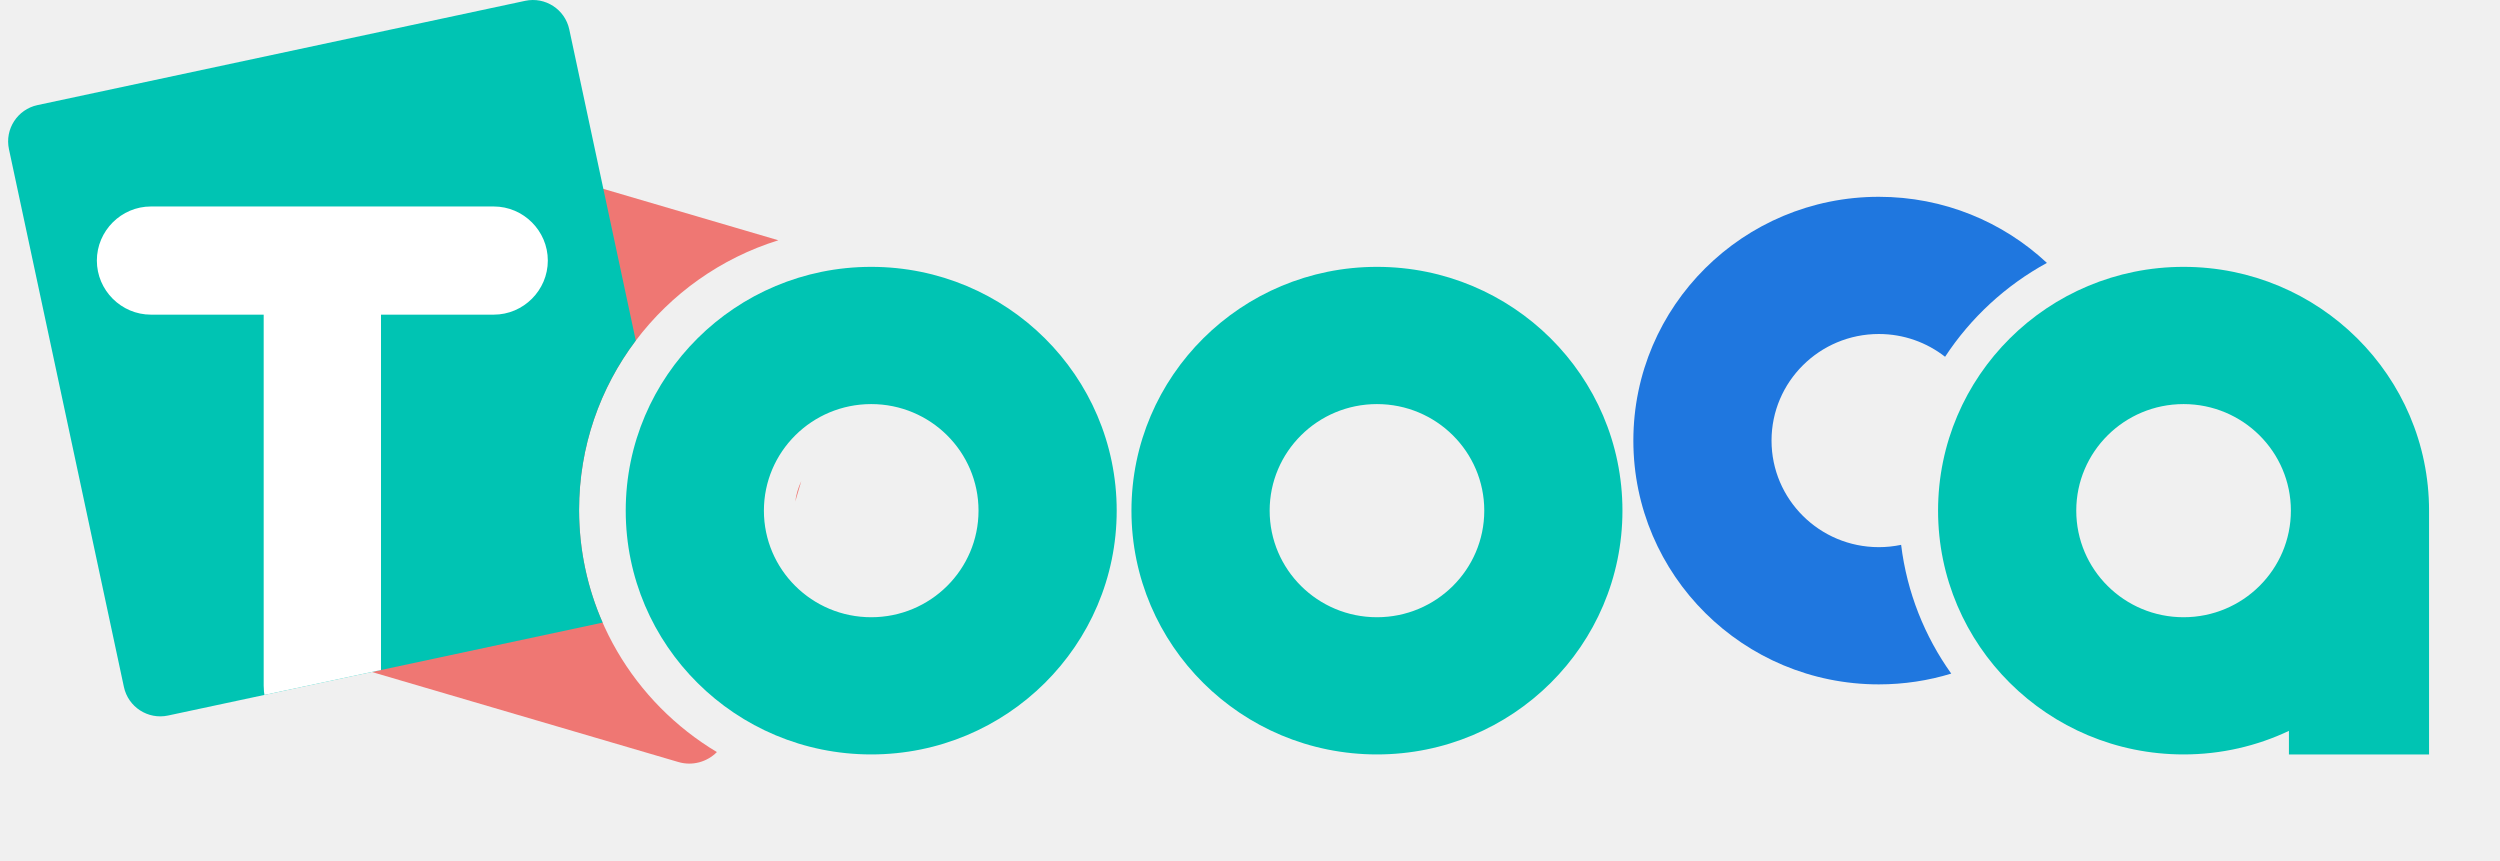
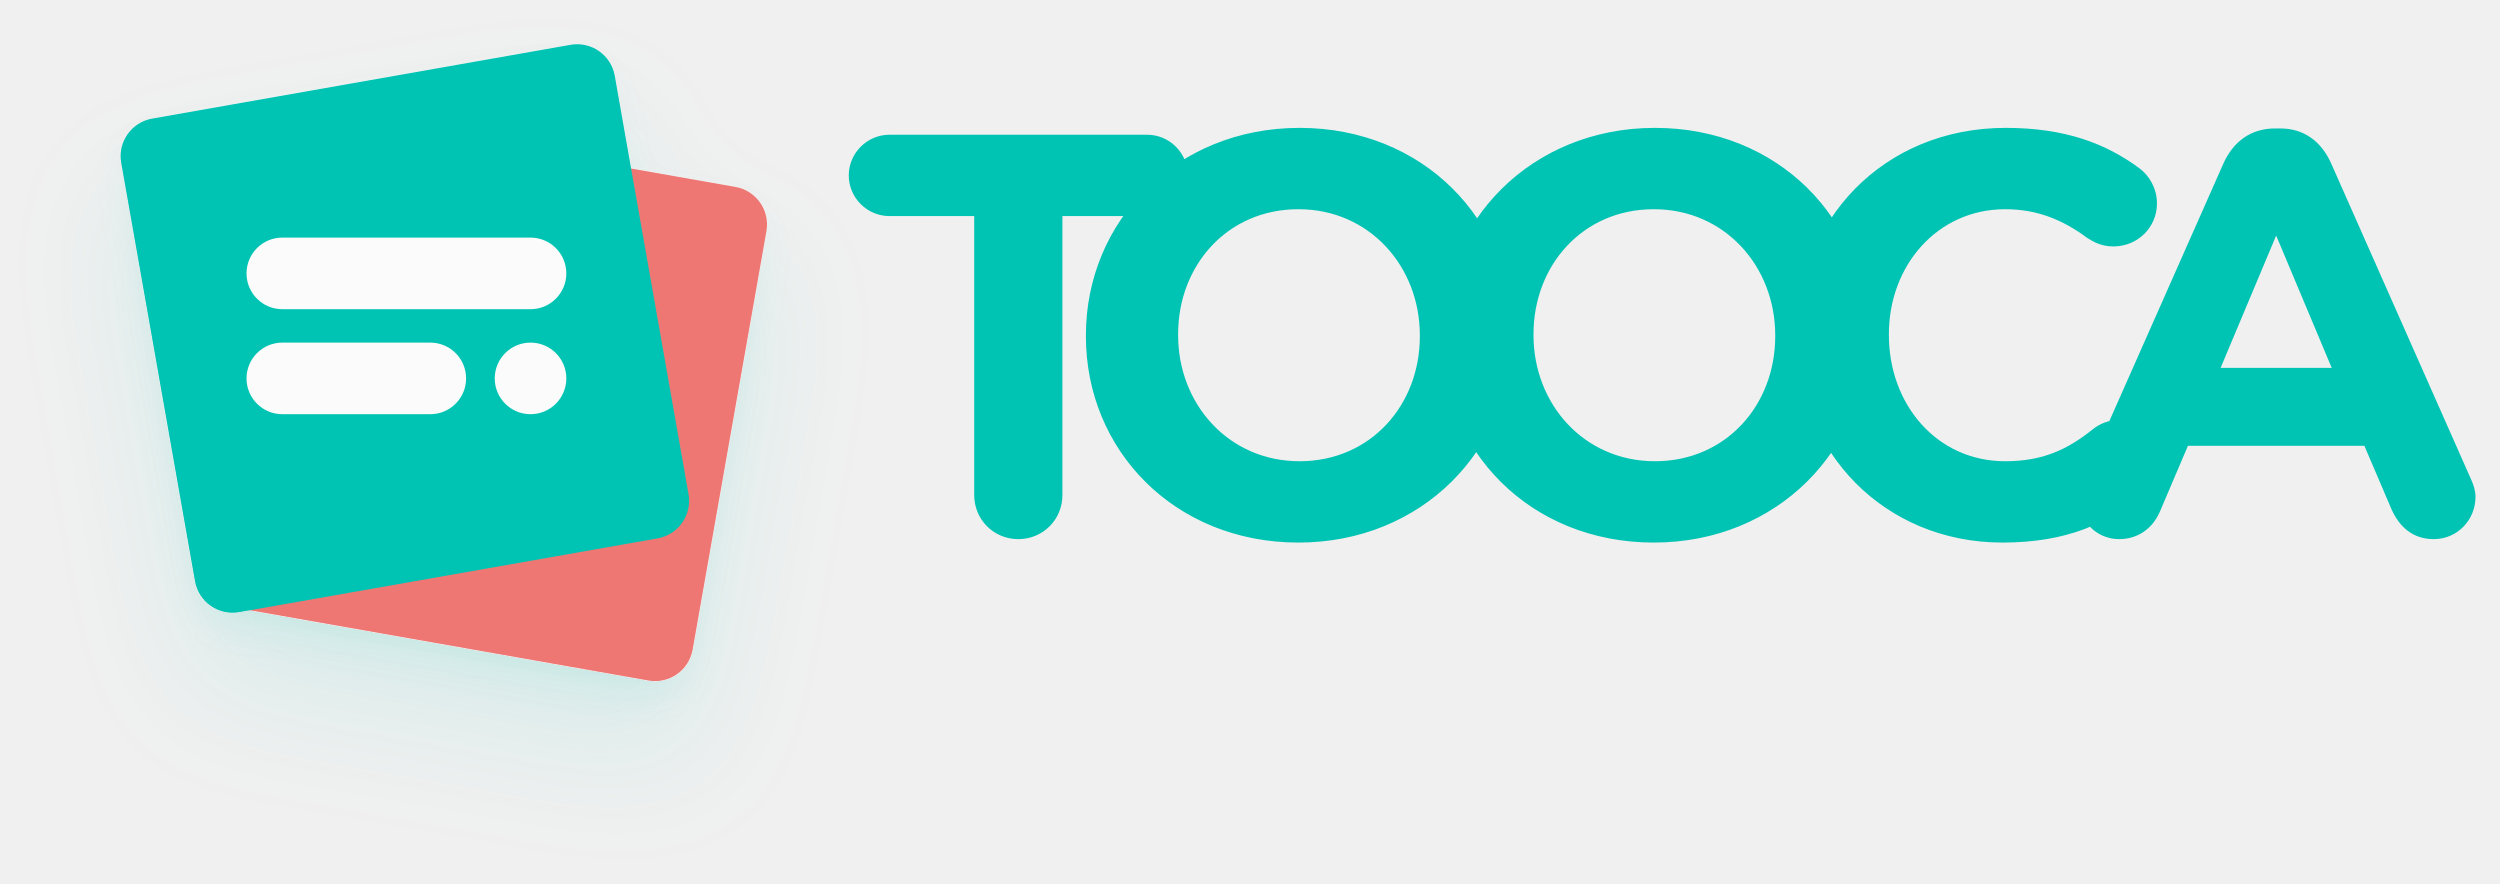
- <svg xmlns="http://www.w3.org/2000/svg" width="93" height="32" viewBox="0 0 93 32" fill="none">
-   <path d="M17.062 6.945C17.286 6.183 18.087 5.746 18.85 5.97L28.955 8.938C24.664 10.272 21.543 14.253 21.542 18.969C21.542 22.797 23.599 26.139 26.668 27.977C26.308 28.341 25.764 28.502 25.238 28.348L13.306 24.843C12.543 24.619 12.106 23.819 12.33 23.056L17.062 6.945ZM28.128 19.174C28.138 19.372 28.162 19.566 28.201 19.755C28.162 19.566 28.137 19.372 28.127 19.174H28.128ZM29.583 18.66C29.617 18.389 29.695 18.132 29.809 17.894L29.583 18.66Z" fill="#EF7773" />
-   <path d="M19.536 0.031C20.282 -0.129 21.018 0.348 21.177 1.094L23.651 12.669C22.327 14.424 21.542 16.604 21.542 18.969C21.542 20.46 21.855 21.877 22.418 23.161L6.25 26.618C5.503 26.777 4.769 26.301 4.609 25.554L0.333 5.549C0.173 4.803 0.65 4.068 1.396 3.909L19.536 0.031Z" fill="#00C4B3" />
-   <mask id="mask0_2014_4778" style="mask-type:alpha" maskUnits="userSpaceOnUse" x="0" y="0" width="26" height="27">
-     <path d="M0.333 5.55C0.174 4.803 0.65 4.068 1.396 3.909L19.536 0.031C20.283 -0.128 21.017 0.348 21.177 1.094L25.453 21.099C25.613 21.846 25.137 22.581 24.39 22.74L6.25 26.618C5.503 26.777 4.769 26.301 4.609 25.555L0.333 5.55Z" fill="#00C4B3" />
-   </mask>
-   <g mask="url(#mask0_2014_4778)">
-     <path d="M9.809 25.506V11.705H5.615C4.509 11.705 3.603 10.798 3.603 9.693C3.603 8.588 4.509 7.681 5.615 7.681H18.367C19.473 7.681 20.379 8.588 20.379 9.693C20.379 10.798 19.473 11.705 18.367 11.705H14.173V25.506C14.173 26.725 13.21 27.689 11.991 27.689C10.772 27.689 9.809 26.725 9.809 25.506Z" fill="white" />
+ <svg xmlns="http://www.w3.org/2000/svg" width="419" height="148" viewBox="0 0 419 148" fill="none" role="img" aria-labelledby="tooca-logo-title tooca-logo-desc">
+   <g filter="url(#filter0_dd_2264_20686)">
+     <path d="M45.73 24.158C46.344 20.677 49.663 18.353 53.144 18.966L123.263 31.33C126.744 31.944 129.068 35.263 128.454 38.744L116.09 108.863C115.477 112.344 112.157 114.668 108.676 114.054L38.558 101.69C35.077 101.077 32.753 97.757 33.367 94.276L45.73 24.158Z" fill="#EF7773" />
+     <path d="M20.311 27.289C19.698 23.808 22.022 20.489 25.503 19.875L95.621 7.511C99.102 6.898 102.421 9.222 103.035 12.703L115.399 82.821C116.013 86.302 113.688 89.621 110.207 90.235L40.089 102.599C36.608 103.213 33.289 100.888 32.675 97.407L20.311 27.289Z" fill="#00C4B3" />
+     <path d="M41.317 45.821C41.317 42.508 44.003 39.821 47.317 39.821L88.917 39.821C92.231 39.821 94.917 42.508 94.917 45.821V45.821C94.917 49.135 92.231 51.821 88.917 51.821L47.317 51.821C44.003 51.821 41.317 49.135 41.317 45.821V45.821Z" fill="#FBFBFB" />
+     <path d="M41.317 63.421C41.317 60.108 44.003 57.421 47.317 57.421L72.117 57.421C75.431 57.421 78.117 60.108 78.117 63.421V63.421C78.117 66.735 75.431 69.421 72.117 69.421L47.317 69.421C44.003 69.421 41.317 66.735 41.317 63.421V63.421Z" fill="#FBFBFB" />
+     <circle cx="88.917" cy="63.421" r="6" fill="#FBFBFB" />
  </g>
-   <path d="M32.409 9.927C27.365 9.927 23.277 13.988 23.277 18.996C23.277 24.005 27.365 28.065 32.409 28.065C37.453 28.065 41.541 24.005 41.541 18.996C41.541 13.987 37.453 9.927 32.409 9.927ZM32.409 22.961C30.204 22.961 28.417 21.186 28.417 18.996C28.417 16.807 30.204 15.032 32.409 15.032C34.614 15.032 36.401 16.807 36.401 18.996C36.401 21.186 34.614 22.961 32.409 22.961Z" fill="#00C4B3" />
-   <path d="M51.223 9.927C46.179 9.927 42.09 13.988 42.09 18.996C42.09 24.005 46.179 28.065 51.223 28.065C56.267 28.065 60.355 24.005 60.355 18.996C60.355 13.987 56.267 9.927 51.223 9.927ZM51.223 22.961C49.018 22.961 47.231 21.186 47.231 18.996C47.231 16.807 49.018 15.032 51.223 15.032C53.428 15.032 55.215 16.807 55.215 18.996C55.215 21.186 53.427 22.961 51.223 22.961Z" fill="#00C4B3" />
-   <path d="M70.722 20.268C70.454 20.324 70.177 20.354 69.893 20.354C67.689 20.354 65.901 18.579 65.901 16.39C65.901 14.2 67.689 12.425 69.893 12.425C70.823 12.425 71.678 12.742 72.357 13.272C73.309 11.821 74.612 10.617 76.145 9.78C74.511 8.255 72.312 7.321 69.893 7.321C64.85 7.321 60.761 11.381 60.761 16.39C60.761 21.399 64.85 25.459 69.893 25.459C70.831 25.459 71.735 25.318 72.586 25.058C71.597 23.671 70.938 22.036 70.722 20.268Z" fill="#1F77DF" />
-   <path d="M81.229 9.927C76.185 9.927 72.096 13.988 72.096 18.996C72.096 24.005 76.185 28.065 81.229 28.065C82.632 28.065 83.961 27.75 85.148 27.188V28.067H90.361V18.996C90.361 13.988 86.273 9.927 81.229 9.927ZM81.229 22.961C79.024 22.961 77.237 21.186 77.237 18.996C77.237 16.807 79.024 15.032 81.229 15.032C83.434 15.032 85.221 16.807 85.221 18.996C85.221 21.186 83.433 22.961 81.229 22.961Z" fill="#00C4B3" />
+   <path d="M163.277 82.967V36.215H149.069C145.325 36.215 142.253 33.143 142.253 29.399C142.253 25.655 145.325 22.583 149.069 22.583H192.269C196.013 22.583 199.085 25.655 199.085 29.399C199.085 33.143 196.013 36.215 192.269 36.215H178.061V82.967C178.061 87.095 174.797 90.359 170.669 90.359C166.541 90.359 163.277 87.095 163.277 82.967ZM217.613 90.935C196.877 90.935 181.997 75.479 181.997 56.375V56.183C181.997 37.079 197.069 21.431 217.805 21.431C238.541 21.431 253.421 36.887 253.421 55.991V56.183C253.421 75.287 238.349 90.935 217.613 90.935ZM217.805 77.303C229.709 77.303 237.965 67.895 237.965 56.375V56.183C237.965 44.663 229.517 35.063 217.613 35.063C205.709 35.063 197.453 44.471 197.453 55.991V56.183C197.453 67.703 205.901 77.303 217.805 77.303ZM277.176 90.935C256.44 90.935 241.56 75.479 241.56 56.375V56.183C241.56 37.079 256.632 21.431 277.368 21.431C298.104 21.431 312.984 36.887 312.984 55.991V56.183C312.984 75.287 297.912 90.935 277.176 90.935ZM277.368 77.303C289.272 77.303 297.528 67.895 297.528 56.375V56.183C297.528 44.663 289.08 35.063 277.176 35.063C265.272 35.063 257.016 44.471 257.016 55.991V56.183C257.016 67.703 265.464 77.303 277.368 77.303ZM335.586 90.935C315.81 90.935 301.122 75.671 301.122 56.375V56.183C301.122 37.079 315.522 21.431 336.162 21.431C346.242 21.431 353.058 24.119 358.626 28.247C360.162 29.399 361.506 31.511 361.506 34.103C361.506 38.135 358.242 41.303 354.21 41.303C352.194 41.303 350.85 40.535 349.794 39.863C345.666 36.791 341.346 35.063 336.066 35.063C324.738 35.063 316.578 44.471 316.578 55.991V56.183C316.578 67.703 324.546 77.303 336.066 77.303C342.306 77.303 346.434 75.383 350.658 72.023C351.81 71.063 353.346 70.391 355.074 70.391C358.818 70.391 361.986 73.463 361.986 77.207C361.986 79.511 360.834 81.335 359.49 82.487C353.442 87.767 346.338 90.935 335.586 90.935ZM348.365 83.447C348.365 82.391 348.749 81.335 349.229 80.279L372.653 27.383C374.285 23.735 377.261 21.527 381.293 21.527H382.157C386.189 21.527 389.069 23.735 390.701 27.383L414.125 80.279C414.605 81.335 414.893 82.295 414.893 83.255C414.893 87.191 411.821 90.359 407.885 90.359C404.429 90.359 402.125 88.343 400.781 85.271L396.269 74.711H366.701L361.997 85.751C360.749 88.631 358.253 90.359 355.181 90.359C351.341 90.359 348.365 87.287 348.365 83.447ZM372.173 61.655H390.797L381.485 39.479L372.173 61.655Z" fill="#00C4B3" />
+   <defs>
+     <filter id="filter0_dd_2264_20686" x="-4.95911e-05" y="9.53674e-07" width="148.765" height="147.165" filterUnits="userSpaceOnUse" color-interpolation-filters="sRGB">
+       <feFlood flood-opacity="0" result="BackgroundImageFix" />
+       <feColorMatrix in="SourceAlpha" type="matrix" values="0 0 0 0 0 0 0 0 0 0 0 0 0 0 0 0 0 0 127 0" result="hardAlpha" />
+       <feOffset dy="12.8" />
+       <feGaussianBlur stdDeviation="9.6" />
+       <feComposite in2="hardAlpha" operator="out" />
+       <feColorMatrix type="matrix" values="0 0 0 0 0 0 0 0 0 0.769 0 0 0 0 0.702 0 0 0 0.1 0" />
+       <feBlend mode="normal" in2="BackgroundImageFix" result="effect1_dropShadow_2264_20686" />
+       <feColorMatrix in="SourceAlpha" type="matrix" values="0 0 0 0 0 0 0 0 0 0 0 0 0 0 0 0 0 0 127 0" result="hardAlpha" />
+       <feMorphology radius="3.2" operator="erode" in="SourceAlpha" result="effect2_dropShadow_2264_20686" />
+       <feOffset dy="3.2" />
+       <feGaussianBlur stdDeviation="3.2" />
+       <feComposite in2="hardAlpha" operator="out" />
+       <feColorMatrix type="matrix" values="0 0 0 0 0 0 0 0 0 0.769 0 0 0 0 0.702 0 0 0 0.1 0" />
+       <feBlend mode="normal" in2="effect1_dropShadow_2264_20686" result="effect2_dropShadow_2264_20686" />
+       <feBlend mode="normal" in="SourceGraphic" in2="effect2_dropShadow_2264_20686" result="shape" />
+     </filter>
+   </defs>
</svg>
